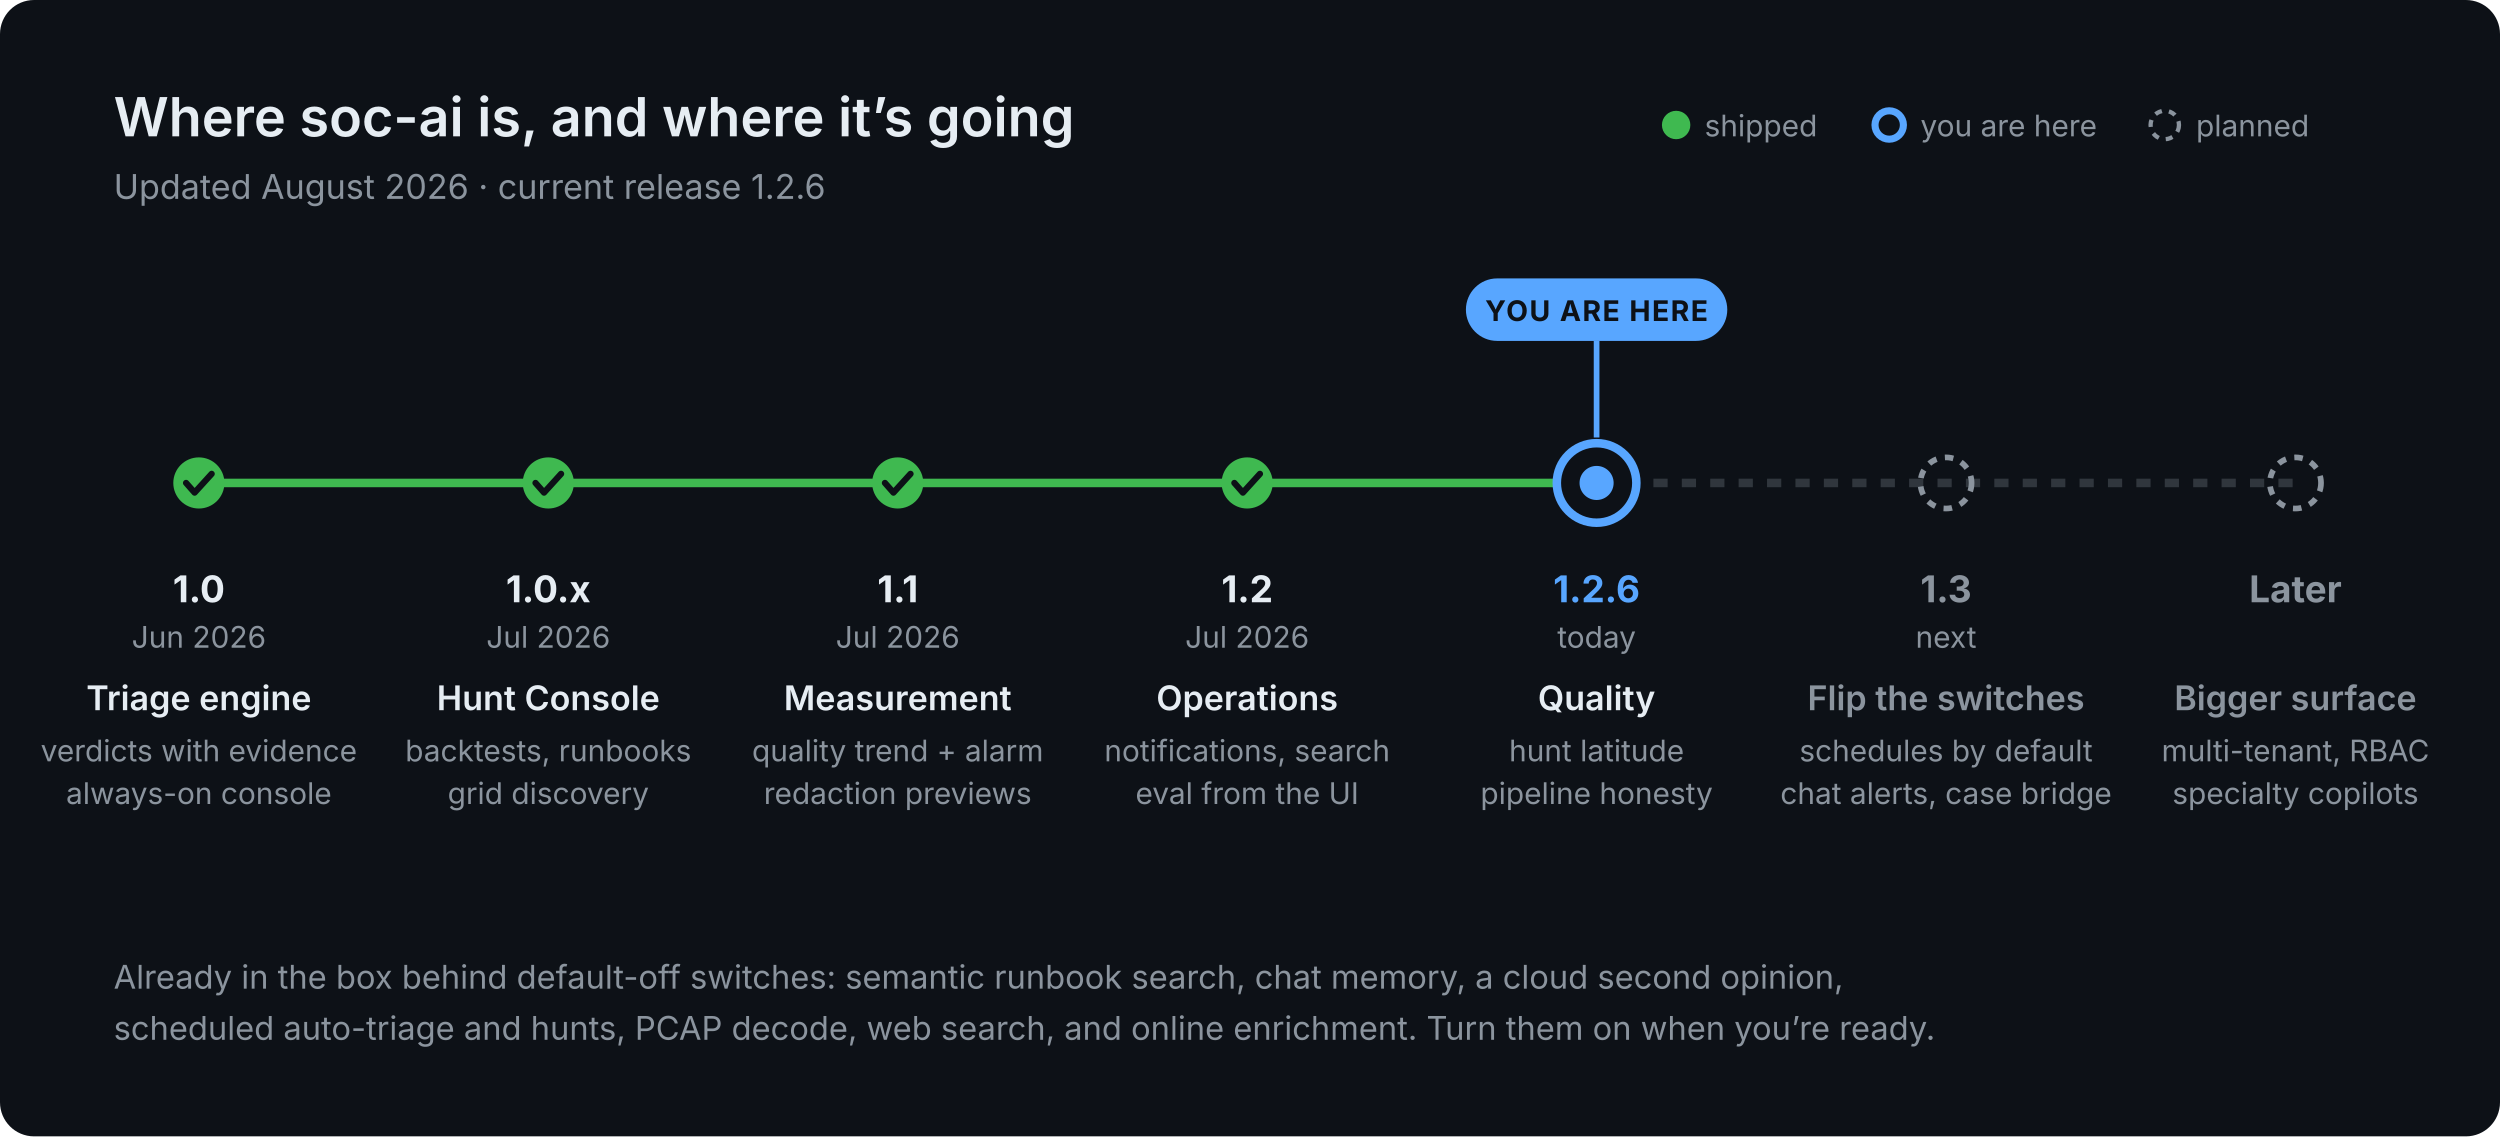
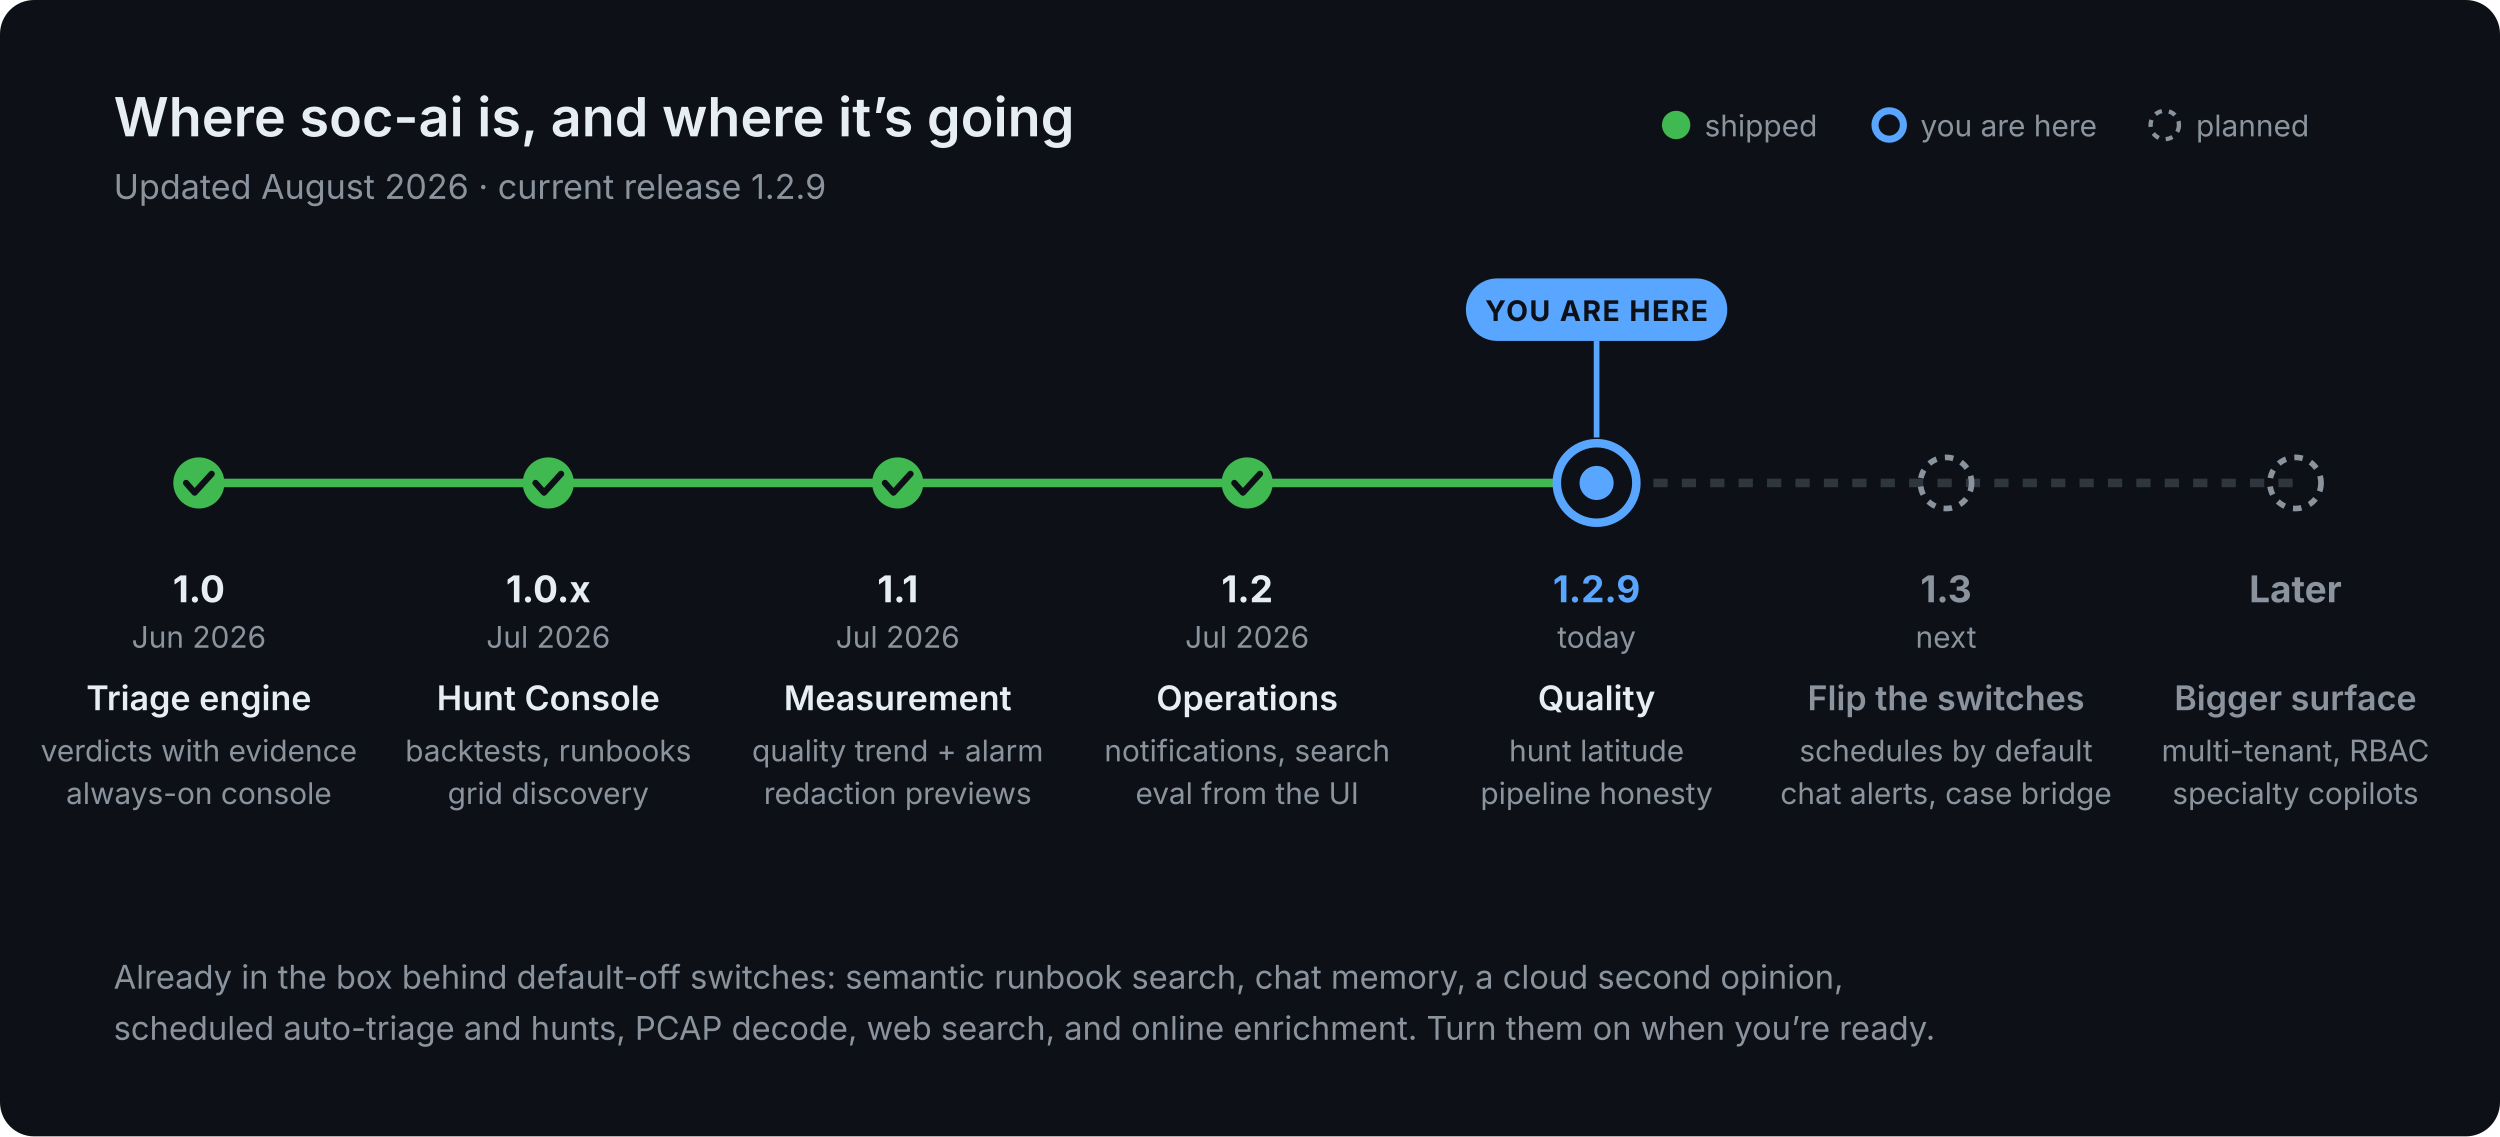
- <svg xmlns="http://www.w3.org/2000/svg" width="880" height="400" viewBox="0 0 880 400" role="img" aria-label="soc-ai roadmap: versions 1.0 through 1.2 shipped, 1.2.6 is current, 1.3 and later are planned">
+ <svg xmlns="http://www.w3.org/2000/svg" width="880" height="400" viewBox="0 0 880 400" role="img" aria-label="soc-ai roadmap: versions 1.0 through 1.2 shipped, 1.2.9 is current, 1.3 and later are planned">
  <style>
    text { font-family: ui-sans-serif, system-ui, -apple-system, "Segoe UI", sans-serif; }
    .title { font-size: 19px; font-weight: 600; fill: #e6edf3; }
    .subtitle { font-size: 12px; fill: #8b949e; }
    .ver { font-size: 13px; font-weight: 700; fill: #e6edf3; }
    .ver-now { font-size: 13px; font-weight: 700; fill: #58a6ff; }
    .ver-future { font-size: 13px; font-weight: 700; fill: #8b949e; }
    .date { font-size: 10.5px; fill: #8b949e; }
    .theme { font-size: 12px; font-weight: 600; fill: #e6edf3; }
    .theme-future { font-size: 12px; font-weight: 600; fill: #8b949e; }
    .detail { font-size: 10.5px; fill: #8b949e; }
    .flag { font-size: 10px; font-weight: 700; fill: #0d1117; letter-spacing: 0.5px; }
    .legend { font-size: 10.5px; fill: #8b949e; }
    .caption { font-size: 11.5px; fill: #8b949e; }
  </style>
  <rect x="0" y="0" width="880" height="400" rx="12" fill="#0d1117" />
  <text x="40" y="48" class="title">Where soc-ai is, and where it’s going</text>
-   <text x="40" y="70" class="subtitle">Updated August 2026 · current release 1.2.6</text>
+   <text x="40" y="70" class="subtitle">Updated August 2026 · current release 1.2.9</text>
  <circle cx="590" cy="44" r="5" fill="#3fb950" />
  <text x="600" y="48" class="legend">shipped</text>
  <circle cx="665" cy="44" r="5" fill="none" stroke="#58a6ff" stroke-width="2.5" />
  <text x="676" y="48" class="legend">you are here</text>
  <circle cx="762" cy="44" r="5" fill="none" stroke="#8b949e" stroke-width="1.5" stroke-dasharray="2.5,2.5" />
  <text x="773" y="48" class="legend">planned</text>
  <line x1="70" y1="170" x2="562" y2="170" stroke="#3fb950" stroke-width="3" />
  <line x1="562" y1="170" x2="808" y2="170" stroke="#30363d" stroke-width="3" stroke-dasharray="5,5" />
  <rect x="516" y="98" width="92" height="22" rx="11" fill="#58a6ff" />
  <text x="562" y="113" text-anchor="middle" class="flag">YOU ARE HERE</text>
  <line x1="562" y1="120" x2="562" y2="154" stroke="#58a6ff" stroke-width="2" />
  <circle cx="70" cy="170" r="9" fill="#3fb950" />
  <path d="M 65.5 170 l 3 3.4 l 6 -6.6" stroke="#0d1117" stroke-width="2.2" fill="none" stroke-linecap="round" stroke-linejoin="round" />
  <text x="70" y="212" text-anchor="middle" class="ver">1.0</text>
  <text x="70" y="228" text-anchor="middle" class="date">Jun 2026</text>
  <text x="70" y="250" text-anchor="middle" class="theme">Triage engine</text>
  <text x="70" y="268" text-anchor="middle" class="detail">verdicts with evidence</text>
  <text x="70" y="283" text-anchor="middle" class="detail">always-on console</text>
  <circle cx="193" cy="170" r="9" fill="#3fb950" />
  <path d="M 188.5 170 l 3 3.4 l 6 -6.6" stroke="#0d1117" stroke-width="2.2" fill="none" stroke-linecap="round" stroke-linejoin="round" />
  <text x="193" y="212" text-anchor="middle" class="ver">1.0.x</text>
  <text x="193" y="228" text-anchor="middle" class="date">Jul 2026</text>
  <text x="193" y="250" text-anchor="middle" class="theme">Hunt Console</text>
  <text x="193" y="268" text-anchor="middle" class="detail">backtests, runbooks</text>
  <text x="193" y="283" text-anchor="middle" class="detail">grid discovery</text>
  <circle cx="316" cy="170" r="9" fill="#3fb950" />
  <path d="M 311.5 170 l 3 3.4 l 6 -6.6" stroke="#0d1117" stroke-width="2.2" fill="none" stroke-linecap="round" stroke-linejoin="round" />
  <text x="316" y="212" text-anchor="middle" class="ver">1.1</text>
  <text x="316" y="228" text-anchor="middle" class="date">Jul 2026</text>
  <text x="316" y="250" text-anchor="middle" class="theme">Measurement</text>
  <text x="316" y="268" text-anchor="middle" class="detail">quality trend + alarm</text>
  <text x="316" y="283" text-anchor="middle" class="detail">redaction previews</text>
  <circle cx="439" cy="170" r="9" fill="#3fb950" />
  <path d="M 434.5 170 l 3 3.4 l 6 -6.6" stroke="#0d1117" stroke-width="2.2" fill="none" stroke-linecap="round" stroke-linejoin="round" />
  <text x="439" y="212" text-anchor="middle" class="ver">1.2</text>
  <text x="439" y="228" text-anchor="middle" class="date">Jul 2026</text>
  <text x="439" y="250" text-anchor="middle" class="theme">Operations</text>
  <text x="439" y="268" text-anchor="middle" class="detail">notifications, search</text>
  <text x="439" y="283" text-anchor="middle" class="detail">eval from the UI</text>
  <circle cx="562" cy="170" r="14" fill="#0d1117" stroke="#58a6ff" stroke-width="3" />
  <circle cx="562" cy="170" r="6" fill="#58a6ff" />
-   <text x="562" y="212" text-anchor="middle" class="ver-now">1.2.6</text>
+   <text x="562" y="212" text-anchor="middle" class="ver-now">1.2.9</text>
  <text x="562" y="228" text-anchor="middle" class="date">today</text>
  <text x="562" y="250" text-anchor="middle" class="theme">Quality</text>
  <text x="562" y="268" text-anchor="middle" class="detail">hunt latitude</text>
  <text x="562" y="283" text-anchor="middle" class="detail">pipeline honesty</text>
  <circle cx="685" cy="170" r="9" fill="none" stroke="#8b949e" stroke-width="2" stroke-dasharray="3,3" />
  <text x="685" y="212" text-anchor="middle" class="ver-future">1.3</text>
  <text x="685" y="228" text-anchor="middle" class="date">next</text>
  <text x="685" y="250" text-anchor="middle" class="theme-future">Flip the switches</text>
  <text x="685" y="268" text-anchor="middle" class="detail">schedules by default</text>
  <text x="685" y="283" text-anchor="middle" class="detail">chat alerts, case bridge</text>
  <circle cx="808" cy="170" r="9" fill="none" stroke="#8b949e" stroke-width="2" stroke-dasharray="3,3" />
  <text x="808" y="212" text-anchor="middle" class="ver-future">Later</text>
  <text x="808" y="228" text-anchor="middle" class="date"> </text>
  <text x="808" y="250" text-anchor="middle" class="theme-future">Bigger surface</text>
  <text x="808" y="268" text-anchor="middle" class="detail">multi-tenant, RBAC</text>
  <text x="808" y="283" text-anchor="middle" class="detail">specialty copilots</text>
  <text x="40" y="348" class="caption">Already in the box behind default-off switches: semantic runbook search, chat memory, a cloud second opinion,</text>
  <text x="40" y="366" class="caption">scheduled auto-triage and hunts, PCAP decode, web search, and online enrichment. Turn them on when you’re ready.</text>
</svg>
